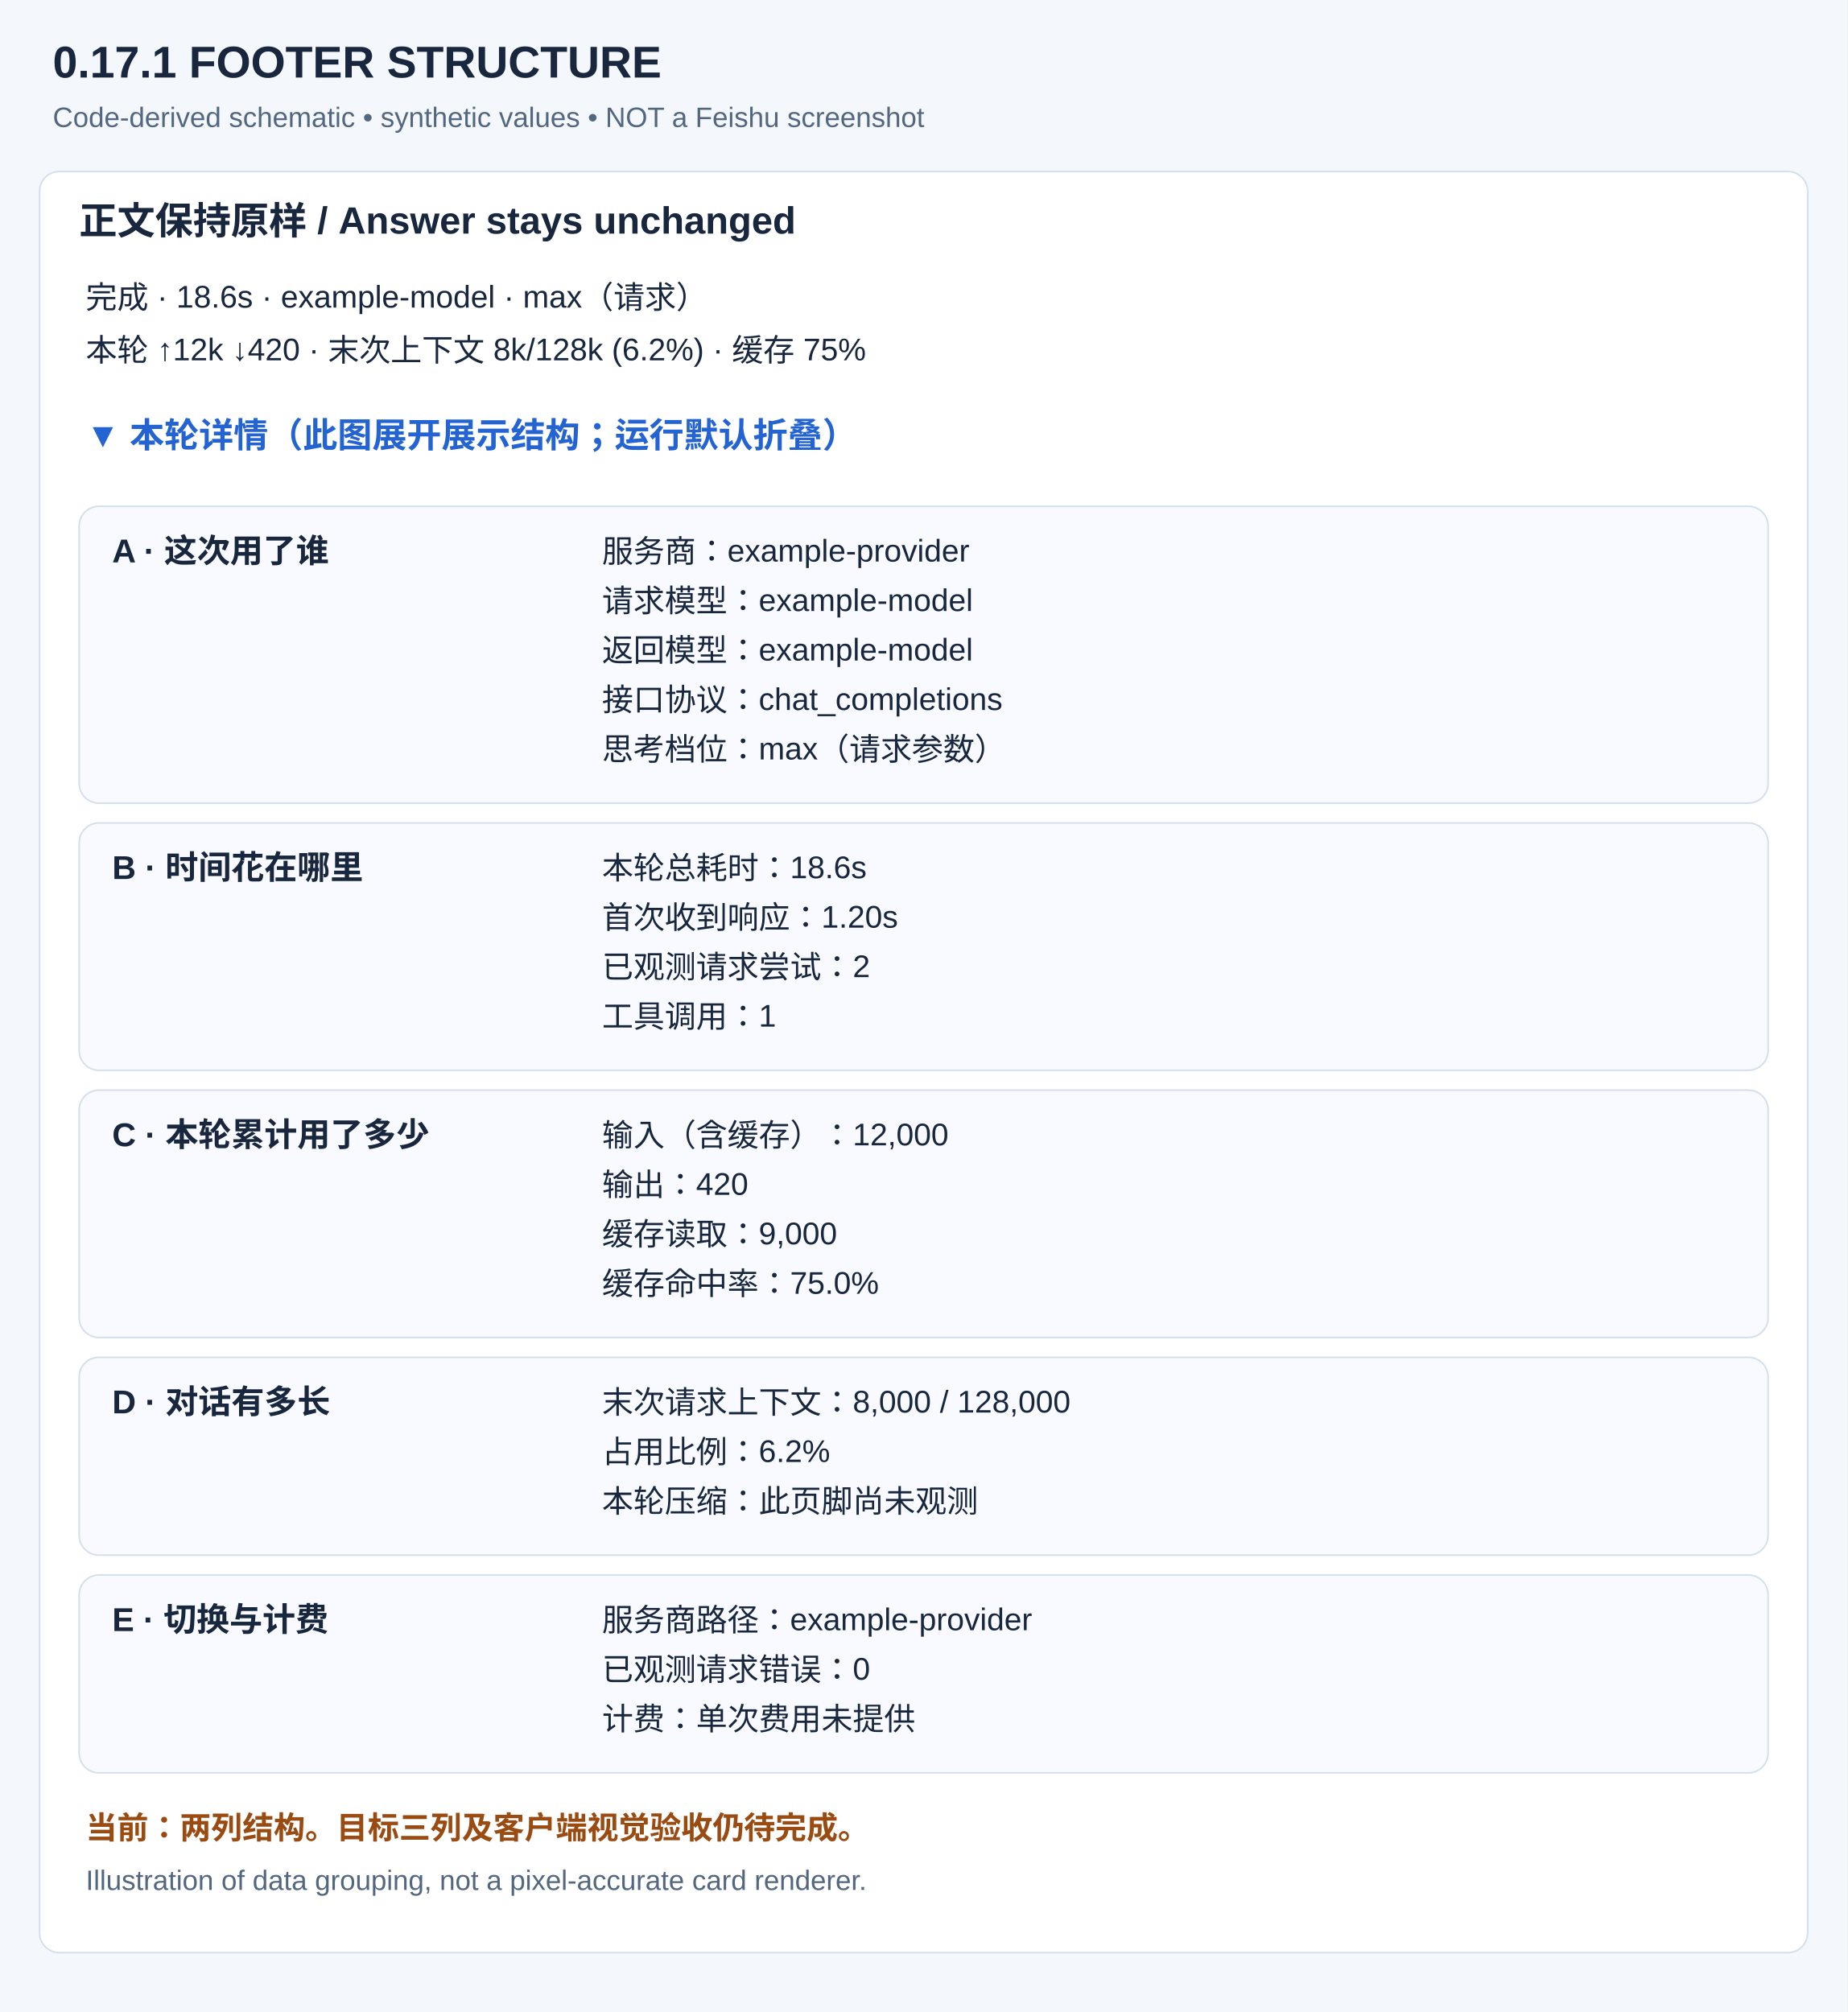
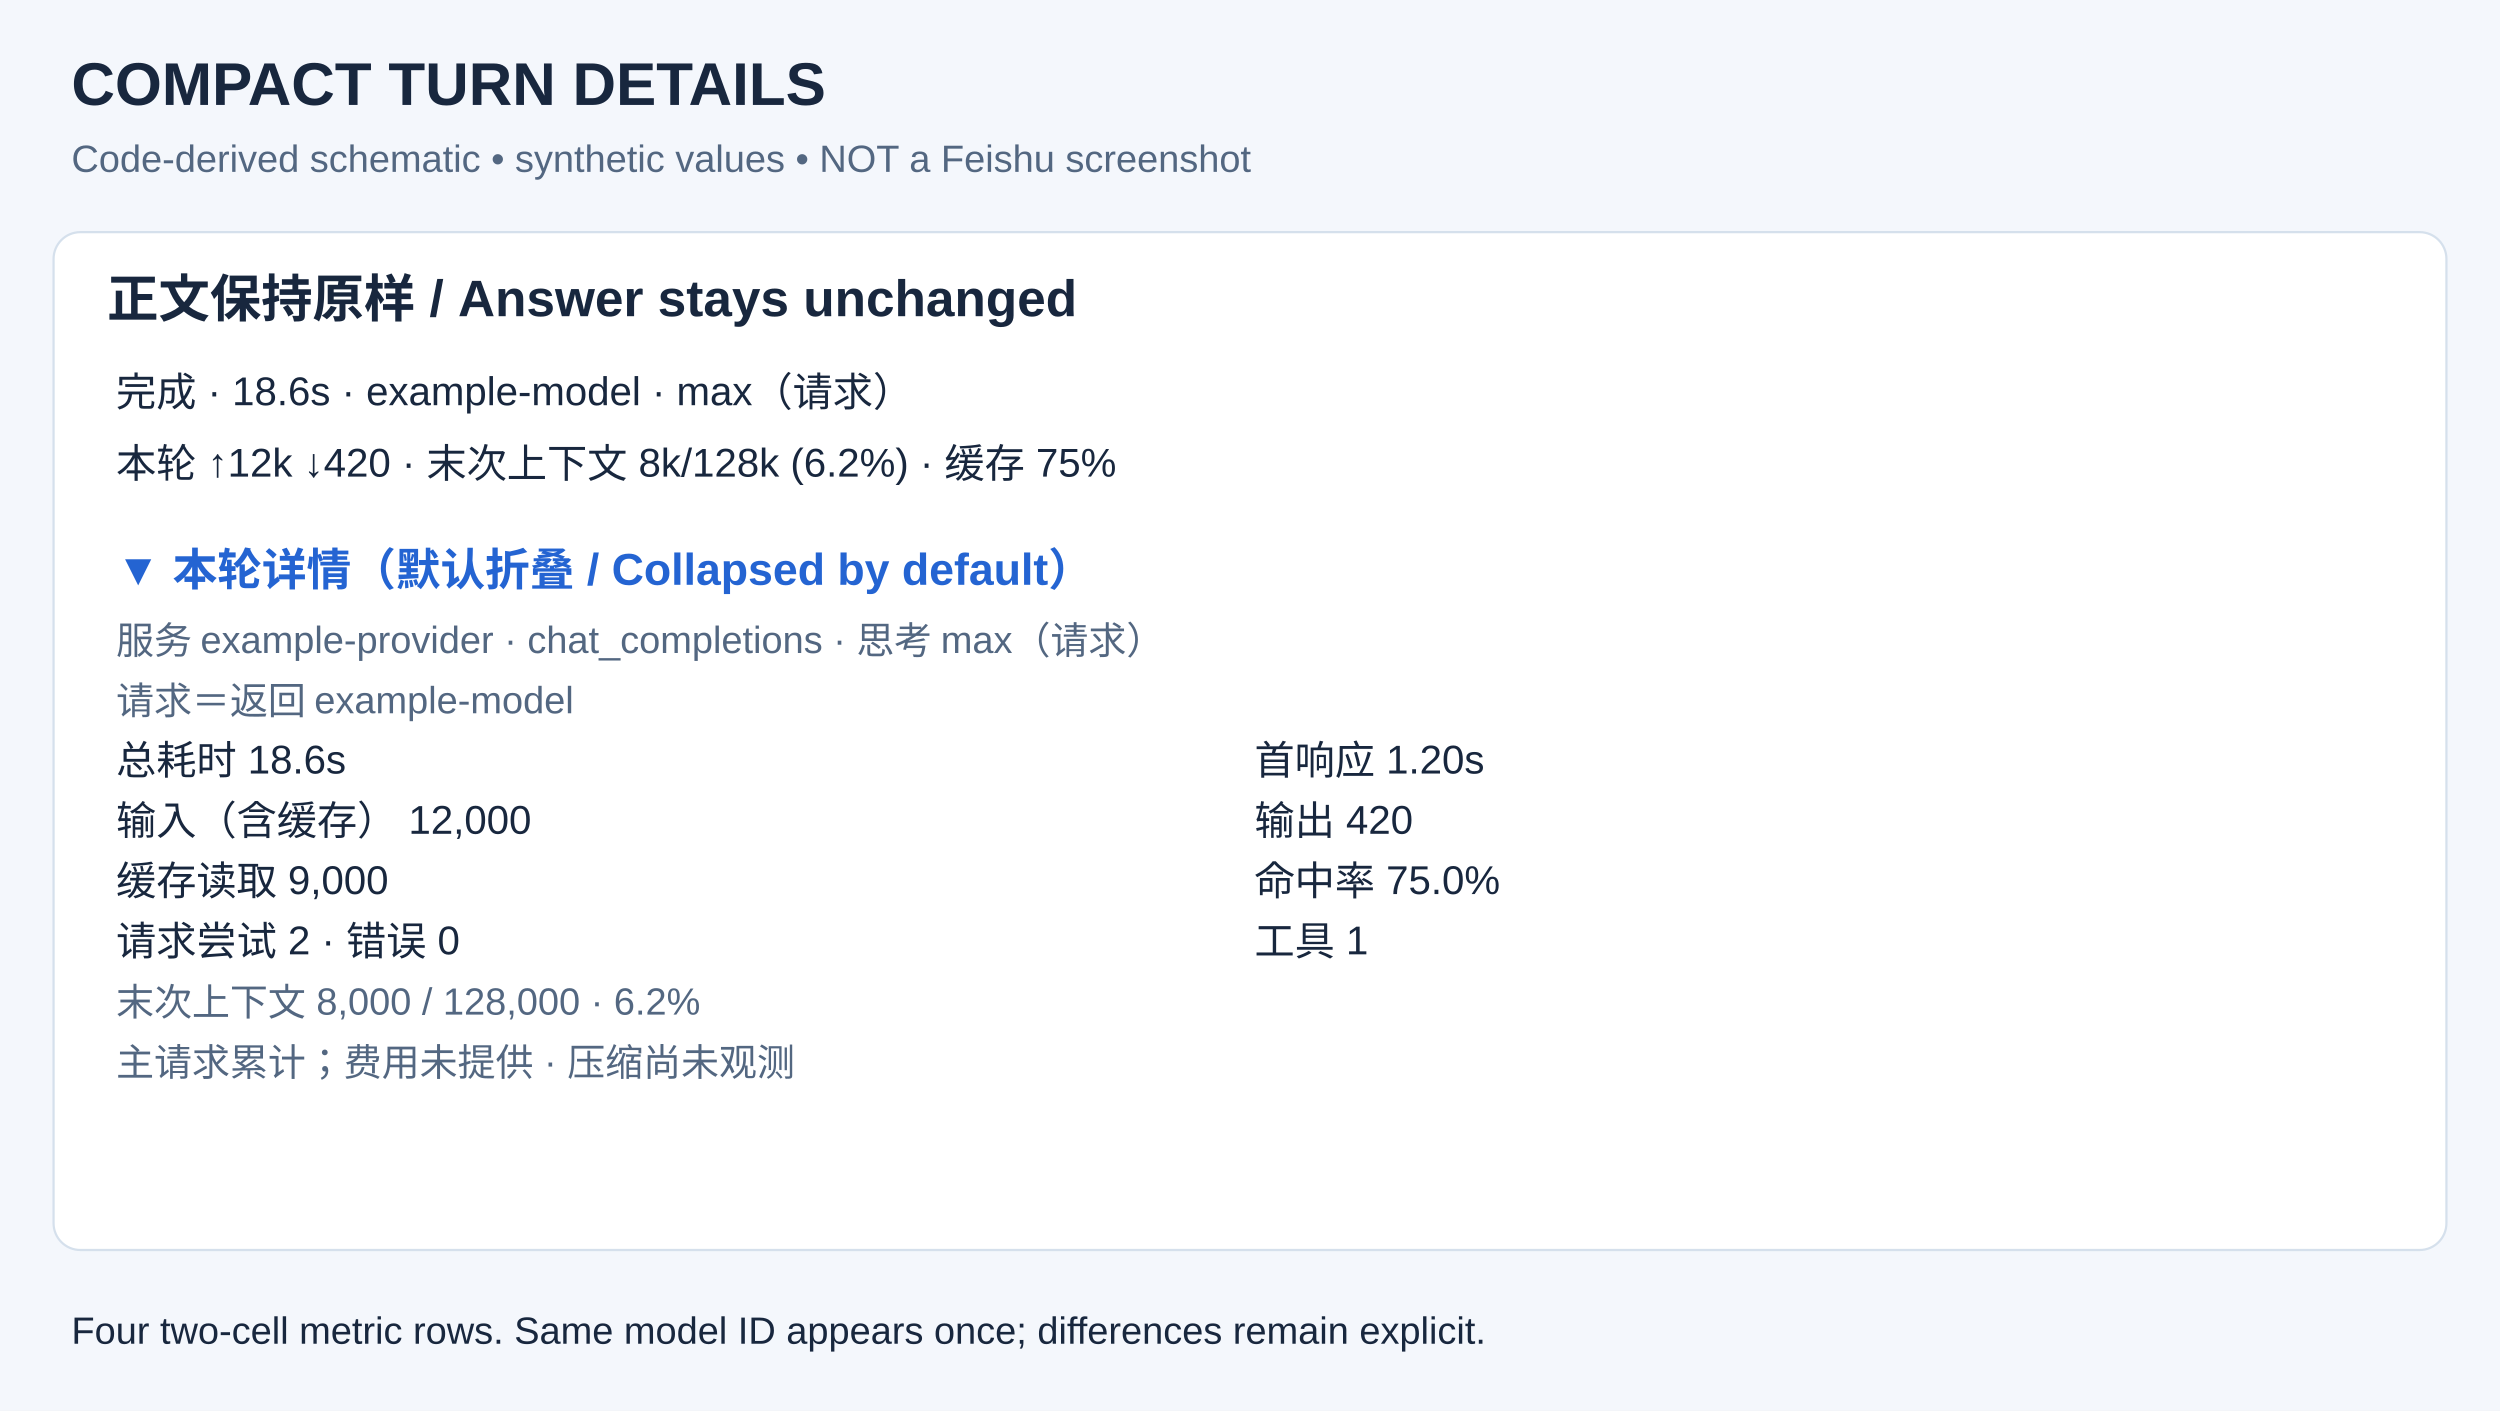
- <svg xmlns="http://www.w3.org/2000/svg" width="1120" height="1220" viewBox="0 0 1120 1220" role="img" aria-label="Current footer schematic, not a client screenshot">
+ <svg xmlns="http://www.w3.org/2000/svg" width="1120" height="632" viewBox="0 0 1120 632" role="img" aria-label="Compact footer schematic, not a client screenshot">
  <style>text{font-family:Arial,"Microsoft YaHei",sans-serif}</style>
  <rect width="100%" height="100%" fill="#f4f7fc" />
-   <text x="32" y="47" font-size="27" fill="#18273e" font-weight="700">0.17.1 FOOTER STRUCTURE</text>
+   <text x="32" y="47" font-size="27" fill="#18273e" font-weight="700">COMPACT TURN DETAILS</text>
  <text x="32" y="77" font-size="17" fill="#536781" font-weight="400">Code-derived schematic • synthetic values • NOT a Feishu screenshot</text>
-   <rect x="24" y="104" width="1072" height="1080" rx="12" fill="white" stroke="#d5e0ec" />
+   <rect x="24" y="104" width="1072" height="456" rx="12" fill="white" stroke="#d5e0ec" />
  <text x="48" y="142" font-size="23" fill="#18273e" font-weight="700">正文保持原样 / Answer stays unchanged</text>
-   <text x="52" y="187" font-size="19" fill="#18273e" font-weight="400">完成 · 18.6s · example-model · max（请求）</text>
-   <text x="52" y="219" font-size="19" fill="#18273e" font-weight="400">本轮 ↑12k ↓420 · 末次上下文 8k/128k (6.2%) · 缓存 75%</text>
-   <text x="52" y="271" font-size="21" fill="#2464d2" font-weight="700">▼ 本轮详情（此图展开展示结构；运行默认折叠）</text>
-   <rect x="48" y="307" width="1024" height="180" rx="12" fill="#f8faff" stroke="#d5e0ec" />
-   <text x="68" y="341" font-size="20" fill="#18273e" font-weight="700">A · 这次用了谁</text>
-   <text x="365" y="341" font-size="19" fill="#18273e" font-weight="400">服务商：example-provider</text>
-   <text x="365" y="371" font-size="19" fill="#18273e" font-weight="400">请求模型：example-model</text>
-   <text x="365" y="401" font-size="19" fill="#18273e" font-weight="400">返回模型：example-model</text>
-   <text x="365" y="431" font-size="19" fill="#18273e" font-weight="400">接口协议：chat_completions</text>
-   <text x="365" y="461" font-size="19" fill="#18273e" font-weight="400">思考档位：max（请求参数）</text>
-   <rect x="48" y="499" width="1024" height="150" rx="12" fill="#f8faff" stroke="#d5e0ec" />
-   <text x="68" y="533" font-size="20" fill="#18273e" font-weight="700">B · 时间花在哪里</text>
-   <text x="365" y="533" font-size="19" fill="#18273e" font-weight="400">本轮总耗时：18.6s</text>
-   <text x="365" y="563" font-size="19" fill="#18273e" font-weight="400">首次收到响应：1.20s</text>
-   <text x="365" y="593" font-size="19" fill="#18273e" font-weight="400">已观测请求尝试：2</text>
-   <text x="365" y="623" font-size="19" fill="#18273e" font-weight="400">工具调用：1</text>
-   <rect x="48" y="661" width="1024" height="150" rx="12" fill="#f8faff" stroke="#d5e0ec" />
-   <text x="68" y="695" font-size="20" fill="#18273e" font-weight="700">C · 本轮累计用了多少</text>
-   <text x="365" y="695" font-size="19" fill="#18273e" font-weight="400">输入（含缓存）：12,000</text>
-   <text x="365" y="725" font-size="19" fill="#18273e" font-weight="400">输出：420</text>
-   <text x="365" y="755" font-size="19" fill="#18273e" font-weight="400">缓存读取：9,000</text>
-   <text x="365" y="785" font-size="19" fill="#18273e" font-weight="400">缓存命中率：75.0%</text>
-   <rect x="48" y="823" width="1024" height="120" rx="12" fill="#f8faff" stroke="#d5e0ec" />
-   <text x="68" y="857" font-size="20" fill="#18273e" font-weight="700">D · 对话有多长</text>
-   <text x="365" y="857" font-size="19" fill="#18273e" font-weight="400">末次请求上下文：8,000 / 128,000</text>
-   <text x="365" y="887" font-size="19" fill="#18273e" font-weight="400">占用比例：6.2%</text>
-   <text x="365" y="917" font-size="19" fill="#18273e" font-weight="400">本轮压缩：此页脚尚未观测</text>
-   <rect x="48" y="955" width="1024" height="120" rx="12" fill="#f8faff" stroke="#d5e0ec" />
-   <text x="68" y="989" font-size="20" fill="#18273e" font-weight="700">E · 切换与计费</text>
-   <text x="365" y="989" font-size="19" fill="#18273e" font-weight="400">服务商路径：example-provider</text>
-   <text x="365" y="1019" font-size="19" fill="#18273e" font-weight="400">已观测请求错误：0</text>
-   <text x="365" y="1049" font-size="19" fill="#18273e" font-weight="400">计费：单次费用未提供</text>
-   <text x="52" y="1115" font-size="19" fill="#9a4b11" font-weight="700">当前：两列结构。目标三列及客户端视觉验收仍待完成。</text>
-   <text x="52" y="1146" font-size="17" fill="#536781" font-weight="400">Illustration of data grouping, not a pixel-accurate card renderer.</text>
+   <text x="52" y="182" font-size="18" fill="#18273e" font-weight="400">完成 · 18.6s · example-model · max（请求）</text>
+   <text x="52" y="214" font-size="18" fill="#18273e" font-weight="400">本轮 ↑12k ↓420 · 末次上下文 8k/128k (6.2%) · 缓存 75%</text>
+   <text x="52" y="262" font-size="20" fill="#2464d2" font-weight="700">▼ 本轮详情（默认折叠 / Collapsed by default）</text>
+   <text x="52" y="293" font-size="17" fill="#536781" font-weight="400">服务 example-provider · chat_completions · 思考 max（请求）</text>
+   <text x="52" y="320" font-size="17" fill="#536781" font-weight="400">请求＝返回 example-model</text>
+   <text x="52" y="347" font-size="18" fill="#18273e" font-weight="400">总耗时  18.6s</text>
+   <text x="562" y="347" font-size="18" fill="#18273e" font-weight="400">首响应  1.20s</text>
+   <text x="52" y="374" font-size="18" fill="#18273e" font-weight="400">输入（含缓存）  12,000</text>
+   <text x="562" y="374" font-size="18" fill="#18273e" font-weight="400">输出  420</text>
+   <text x="52" y="401" font-size="18" fill="#18273e" font-weight="400">缓存读取  9,000</text>
+   <text x="562" y="401" font-size="18" fill="#18273e" font-weight="400">命中率  75.0%</text>
+   <text x="52" y="428" font-size="18" fill="#18273e" font-weight="400">请求尝试  2 · 错误 0</text>
+   <text x="562" y="428" font-size="18" fill="#18273e" font-weight="400">工具  1</text>
+   <text x="52" y="455" font-size="17" fill="#536781" font-weight="400">末次上下文 8,000 / 128,000 · 6.2%</text>
+   <text x="52" y="482" font-size="17" fill="#536781" font-weight="400">主请求累计；费用未提供 · 压缩尚未观测</text>
+   <text x="32" y="602" font-size="17" fill="#18273e" font-weight="400">Four two-cell metric rows. Same model ID appears once; differences remain explicit.</text>
</svg>
